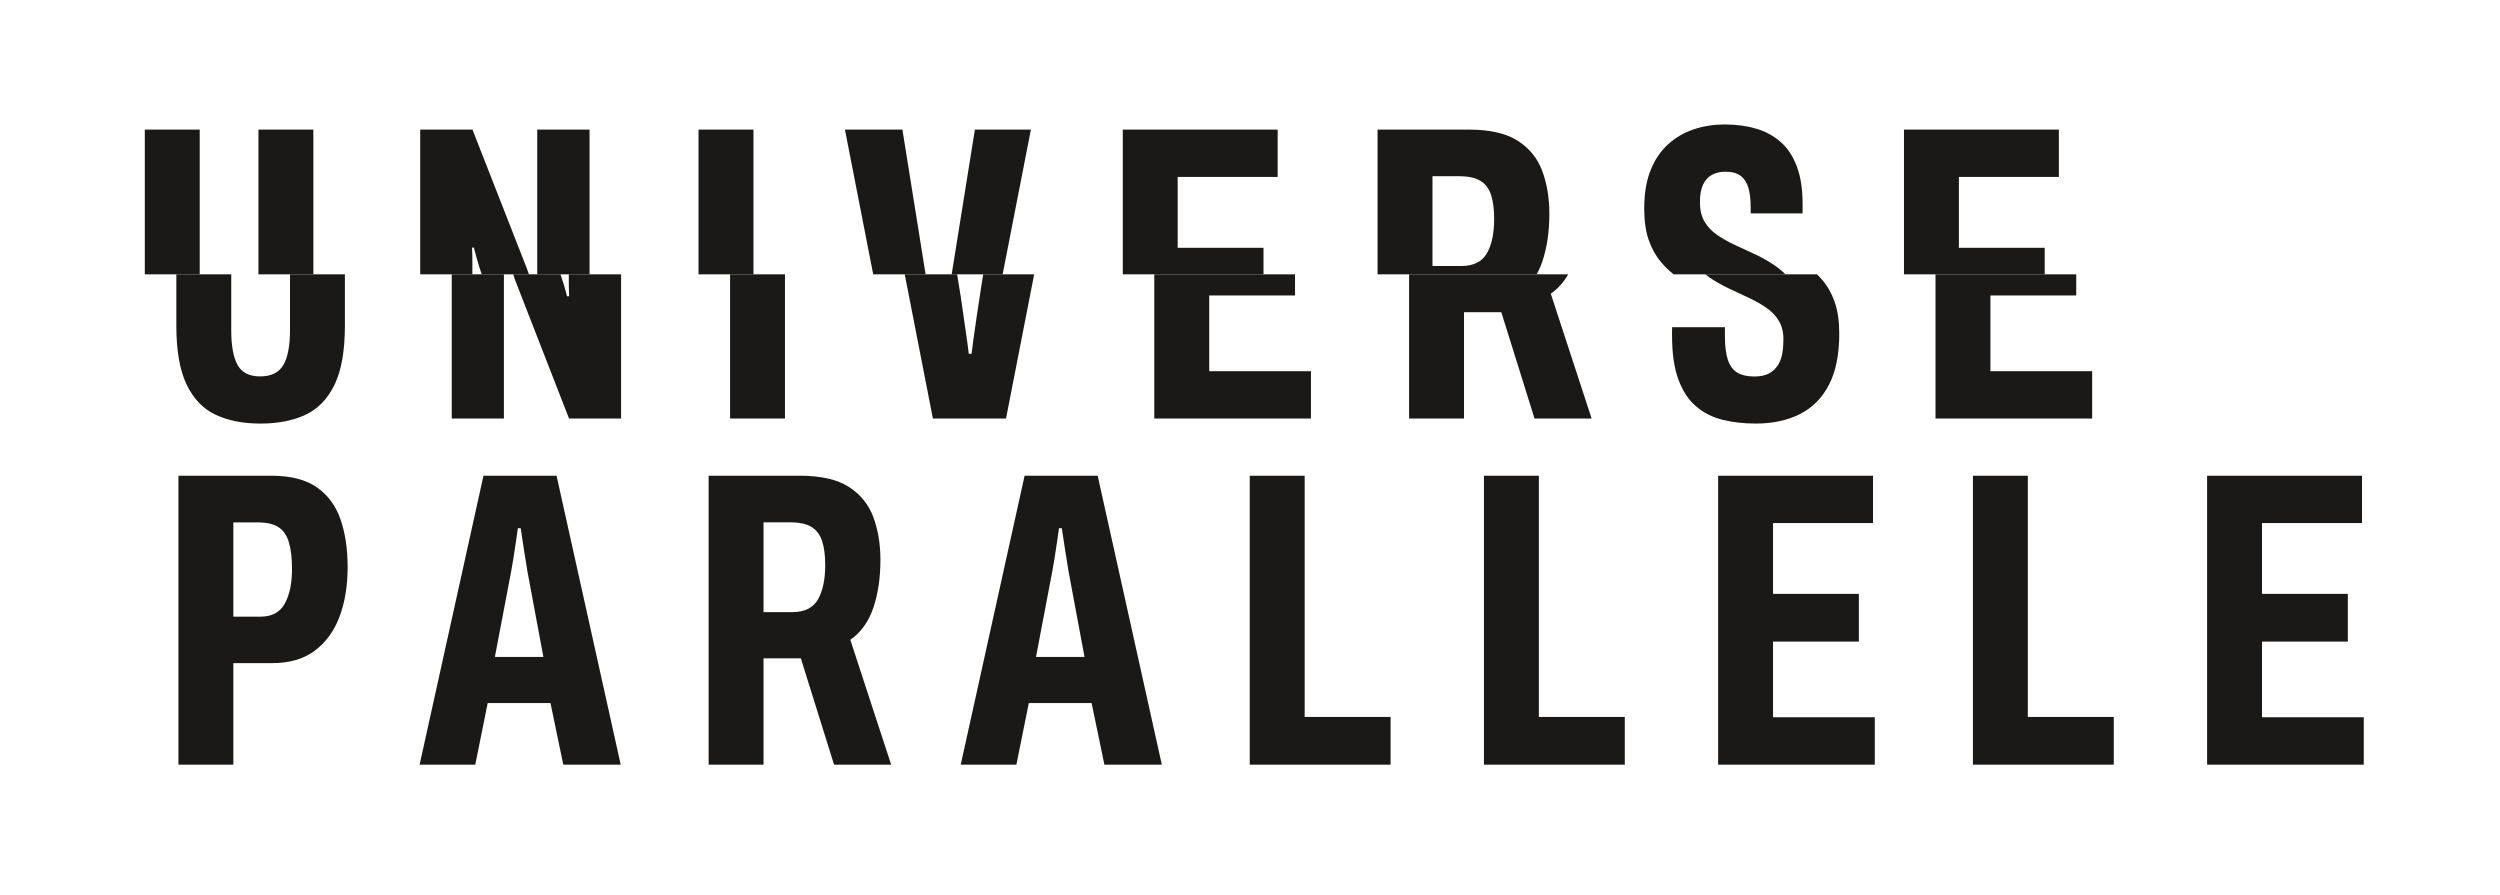
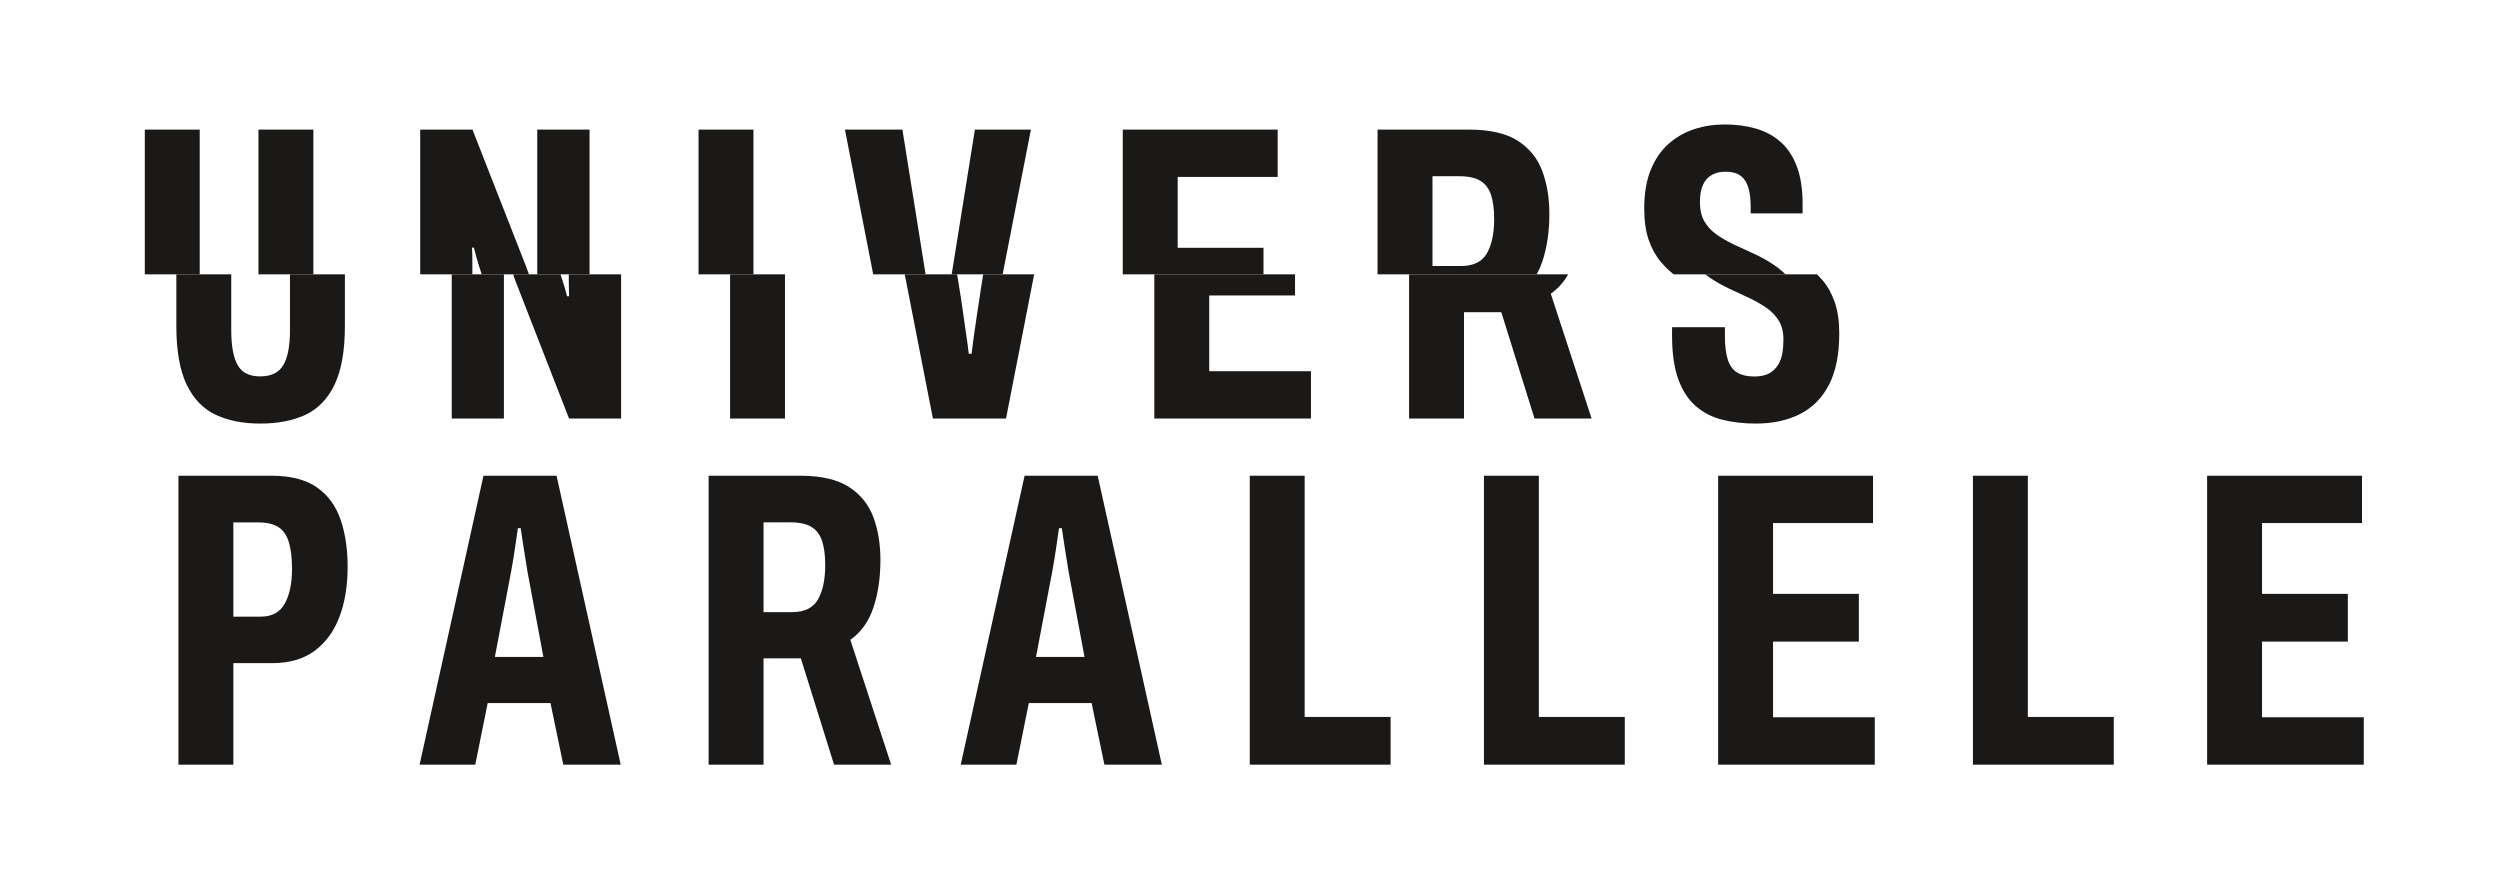
- <svg xmlns="http://www.w3.org/2000/svg" viewBox="-300.0 -300.0 5946.0 2109.2" width="95" height="34" fill="#1A1917" role="img" aria-label="UNIVERSE PARALLELE">
+ <svg xmlns="http://www.w3.org/2000/svg" viewBox="-300.0 -300.0 5946.0 2109.2" width="95" height="34" fill="#1A1917" role="img" aria-label="UNIVERS PARALLELE">
  <defs>
    <clipPath id="hid">
      <rect x="-300.0" y="-300.0" width="5946.0" height="643.0" />
    </clipPath>
    <clipPath id="lod">
      <rect x="-300.0" y="343.0" width="5946.0" height="1466.2" />
    </clipPath>
  </defs>
  <g clip-path="url(#hid)">
-     <path transform="translate(0 686.0) scale(1 -1)" d="M244.2 -12.0Q182.7 -12.0 138.0 8.9Q93.3 29.9 68.8 80.9Q44.4 132.0 44.4 220.6V687.2H175.0V209.8Q175.0 154.5 190.1 127.3Q205.3 100.2 243.7 100.2Q283.2 100.2 299.0 127.3Q314.7 154.5 314.7 209.8V687.2H445.3V220.6Q445.3 132.0 420.9 80.9Q396.4 29.9 351.6 8.9Q306.7 -12.0 244.2 -12.0Z M699.4 0.0V687.2H823.7L952.0 359.7Q955.0 351.8 958.9 340.4Q962.8 329.0 966.7 316.2Q970.6 303.3 973.6 290.8H978.6Q977.8 310.4 977.8 329.2Q977.8 348.0 977.8 359.7V687.2H1102.2V0.0H978.4L849.5 330.9Q845.1 343.8 838.9 364.0Q832.7 384.3 827.0 406.6H822.7Q823.5 390.5 823.5 369.5Q823.5 348.5 823.5 330.9V0.0Z M1361.4 0.0V687.2H1492.0V0.0Z M1843.8 0.0 1709.6 687.2H1846.3L1906.4 312.0Q1910.0 291.6 1913.9 263.1Q1917.9 234.6 1922.2 205.4Q1926.6 176.2 1929.1 154.0H1935.8Q1937.0 165.2 1940.1 187.8Q1943.1 210.3 1947.9 242.0Q1952.6 273.6 1958.5 312.0L2018.7 687.2H2151.9L2017.7 0.0Z M2370.4 0.0V687.2H2738.8V574.6H2501.0V406.1H2705.1V292.7H2501.0V112.6H2743.0V0.0Z M2976.4 0.0V687.2H3193.3Q3268.7 687.2 3310.2 660.4Q3351.6 633.6 3368.3 588.3Q3385.0 543.0 3385.0 487.2Q3385.0 423.0 3368.2 373.2Q3351.3 323.3 3313.4 296.9L3410.5 0.0H3274.7L3195.7 252.9H3107.0V0.0ZM3107.0 362.7H3174.8Q3219.1 362.7 3236.4 392.9Q3253.7 423.1 3253.7 474.7Q3253.7 509.2 3246.3 531.8Q3238.9 554.3 3221.1 565.3Q3203.3 576.3 3170.1 576.3H3107.0Z M3800.8 -12.0Q3758.1 -12.0 3721.9 -3.0Q3685.6 6.0 3658.7 29.1Q3631.9 52.2 3616.8 93.0Q3601.8 133.9 3601.8 197.7Q3601.8 202.1 3601.8 207.6Q3601.8 213.2 3602.0 217.2H3727.5Q3727.5 212.2 3727.5 207.1Q3727.5 202.0 3727.5 197.0Q3727.5 160.0 3734.8 138.8Q3742.2 117.6 3757.6 108.8Q3773.0 100.0 3797.1 100.0Q3811.2 100.0 3822.0 103.1Q3832.9 106.3 3841.6 113.4Q3850.3 120.6 3855.9 130.9Q3861.6 141.2 3864.1 155.4Q3866.7 169.7 3866.7 188.1Q3866.7 214.1 3855.9 232.2Q3845.1 250.3 3826.7 263.0Q3808.2 275.8 3785.7 286.5Q3763.1 297.1 3738.6 308.5Q3714.2 319.9 3691.6 335.0Q3669.0 350.1 3650.6 372.0Q3632.1 393.8 3621.3 424.6Q3610.6 455.4 3610.6 499.4Q3610.6 553.2 3626.0 591.2Q3641.4 629.1 3668.3 653.1Q3695.2 677.0 3729.5 688.2Q3763.9 699.4 3801.8 699.4Q3842.8 699.4 3876.8 689.4Q3910.9 679.4 3935.5 657.4Q3960.2 635.4 3973.7 599.2Q3987.3 563.0 3987.3 510.6V487.8H3863.8V503.0Q3863.8 530.1 3858.4 548.7Q3853.0 567.2 3840.1 577.1Q3827.3 587.0 3803.6 587.0Q3785.7 587.0 3771.9 579.7Q3758.1 572.3 3750.6 556.4Q3743.1 540.5 3743.1 514.4Q3743.1 487.1 3753.9 468.6Q3764.7 450.1 3783.3 437.2Q3801.8 424.4 3824.4 413.7Q3847.0 403.0 3871.3 392.0Q3895.7 381.0 3918.2 366.0Q3940.8 351.0 3959.3 329.4Q3977.9 307.8 3988.7 276.8Q3999.5 245.8 3999.5 202.0Q3999.5 127.8 3975.2 80.6Q3950.8 33.3 3906.2 10.7Q3861.5 -12.0 3800.8 -12.0Z M4228.4 0.0V687.2H4596.8V574.6H4359.0V406.1H4563.1V292.7H4359.0V112.6H4601.0V0.0Z" />
+     <path transform="translate(0 686.0) scale(1 -1)" d="M244.2 -12.0Q182.7 -12.0 138.0 8.9Q93.3 29.9 68.8 80.9Q44.4 132.0 44.4 220.6V687.2H175.0V209.8Q175.0 154.5 190.1 127.3Q205.3 100.2 243.7 100.2Q283.2 100.2 299.0 127.3Q314.7 154.5 314.7 209.8V687.2H445.3V220.6Q445.3 132.0 420.9 80.9Q396.4 29.9 351.6 8.9Q306.7 -12.0 244.2 -12.0Z M699.4 0.0V687.2H823.7L952.0 359.7Q955.0 351.8 958.9 340.4Q962.8 329.0 966.7 316.2Q970.6 303.3 973.6 290.8H978.6Q977.8 310.4 977.8 329.2Q977.8 348.0 977.8 359.7V687.2H1102.2V0.0H978.4L849.5 330.9Q845.1 343.8 838.9 364.0Q832.7 384.3 827.0 406.6H822.7Q823.5 390.5 823.5 369.5Q823.5 348.5 823.5 330.9V0.0Z M1361.4 0.0V687.2H1492.0V0.0Z M1843.8 0.0 1709.6 687.2H1846.3L1906.4 312.0Q1910.0 291.6 1913.9 263.1Q1917.9 234.6 1922.2 205.4Q1926.6 176.2 1929.1 154.0H1935.8Q1937.0 165.2 1940.1 187.8Q1943.1 210.3 1947.9 242.0Q1952.6 273.6 1958.5 312.0L2018.7 687.2H2151.9L2017.7 0.0Z M2370.4 0.0V687.2H2738.8V574.6H2501.0V406.1H2705.1V292.7H2501.0V112.6H2743.0V0.0Z M2976.4 0.0V687.2H3193.3Q3268.7 687.2 3310.2 660.4Q3351.6 633.6 3368.3 588.3Q3385.0 543.0 3385.0 487.2Q3385.0 423.0 3368.2 373.2Q3351.3 323.3 3313.4 296.9L3410.5 0.0H3274.7L3195.7 252.9H3107.0V0.0ZM3107.0 362.7H3174.8Q3219.1 362.7 3236.4 392.9Q3253.7 423.1 3253.7 474.7Q3253.7 509.2 3246.3 531.8Q3238.9 554.3 3221.1 565.3Q3203.3 576.3 3170.1 576.3H3107.0Z M3800.8 -12.0Q3758.1 -12.0 3721.9 -3.0Q3685.6 6.0 3658.7 29.1Q3631.9 52.2 3616.8 93.0Q3601.8 133.9 3601.8 197.7Q3601.8 202.1 3601.8 207.6Q3601.8 213.2 3602.0 217.2H3727.5Q3727.5 212.2 3727.5 207.1Q3727.5 202.0 3727.5 197.0Q3727.5 160.0 3734.8 138.8Q3742.2 117.6 3757.6 108.8Q3773.0 100.0 3797.1 100.0Q3811.2 100.0 3822.0 103.1Q3832.9 106.3 3841.6 113.4Q3850.3 120.6 3855.9 130.9Q3861.6 141.2 3864.1 155.4Q3866.7 169.7 3866.7 188.1Q3866.7 214.1 3855.9 232.2Q3845.1 250.3 3826.7 263.0Q3808.2 275.8 3785.7 286.5Q3763.1 297.1 3738.6 308.5Q3714.2 319.9 3691.6 335.0Q3669.0 350.1 3650.6 372.0Q3632.1 393.8 3621.3 424.6Q3610.6 455.4 3610.6 499.4Q3610.6 553.2 3626.0 591.2Q3641.4 629.1 3668.3 653.1Q3695.2 677.0 3729.5 688.2Q3763.9 699.4 3801.8 699.4Q3842.8 699.4 3876.8 689.4Q3910.9 679.4 3935.5 657.4Q3960.2 635.4 3973.7 599.2Q3987.3 563.0 3987.3 510.6V487.8H3863.8V503.0Q3863.8 530.1 3858.4 548.7Q3853.0 567.2 3840.1 577.1Q3827.3 587.0 3803.6 587.0Q3785.7 587.0 3771.9 579.7Q3758.1 572.3 3750.6 556.4Q3743.1 540.5 3743.1 514.4Q3743.1 487.1 3753.9 468.6Q3764.7 450.1 3783.3 437.2Q3801.8 424.4 3824.4 413.7Q3847.0 403.0 3871.3 392.0Q3895.7 381.0 3918.2 366.0Q3940.8 351.0 3959.3 329.4Q3977.9 307.8 3988.7 276.8Q3999.5 245.8 3999.5 202.0Q3999.5 127.8 3975.2 80.6Q3950.8 33.3 3906.2 10.7Q3861.5 -12.0 3800.8 -12.0Z" />
    <path transform="translate(0 1509.2) scale(1 -1)" d="M49.4 0.0V687.2H269.7Q338.6 687.2 378.1 659.9Q417.6 632.6 434.7 583.7Q451.8 534.8 451.8 470.3Q451.8 403.0 432.4 351.6Q413.0 300.3 373.4 270.8Q333.8 241.4 272.2 241.4H180.0V0.0ZM180.0 352.0H245.1Q285.1 352.0 302.3 383.0Q319.5 414.0 319.5 465.1Q319.5 505.0 311.9 529.5Q304.3 554.1 286.9 565.1Q269.5 576.1 238.9 576.1H180.0Z M623.0 0.0 774.9 687.2H948.7L1101.3 0.0H964.7L934.3 146.4H784.9L755.4 0.0ZM802.0 256.1H917.4L879.2 461.0Q878.2 467.7 876.3 479.5Q874.4 491.4 872.0 506.0Q869.6 520.6 867.5 535.2Q865.4 549.7 863.4 562.4H856.7Q854.7 547.3 851.8 528.1Q849.0 508.9 846.1 490.7Q843.2 472.5 841.0 461.0Z M1310.4 0.0V687.2H1527.3Q1602.7 687.2 1644.2 660.4Q1685.6 633.6 1702.3 588.3Q1719.0 543.0 1719.0 487.2Q1719.0 423.0 1702.2 373.2Q1685.3 323.3 1647.4 296.9L1744.5 0.0H1608.7L1529.7 252.9H1441.0V0.0ZM1441.0 362.7H1508.8Q1553.1 362.7 1570.4 392.9Q1587.7 423.1 1587.7 474.7Q1587.7 509.2 1580.3 531.8Q1572.9 554.3 1555.1 565.3Q1537.3 576.3 1504.1 576.3H1441.0Z M1910.0 0.0 2061.9 687.2H2235.7L2388.3 0.0H2251.7L2221.3 146.4H2071.9L2042.4 0.0ZM2089.0 256.1H2204.4L2166.2 461.0Q2165.2 467.7 2163.3 479.5Q2161.4 491.4 2159.0 506.0Q2156.6 520.6 2154.5 535.2Q2152.4 549.7 2150.4 562.4H2143.7Q2141.7 547.3 2138.8 528.1Q2136.0 508.9 2133.1 490.7Q2130.2 472.5 2128.0 461.0Z M2597.4 0.0V687.2H2728.0V113.4H2932.4V0.0Z M3154.4 0.0V687.2H3285.0V113.4H3489.4V0.0Z M3711.4 0.0V687.2H4079.8V574.6H3842.0V406.1H4046.1V292.7H3842.0V112.6H4084.0V0.0Z M4317.4 0.0V687.2H4448.0V113.4H4652.4V0.0Z M4874.4 0.0V687.2H5242.8V574.6H5005.0V406.1H5209.1V292.7H5005.0V112.6H5247.0V0.0Z" />
  </g>
  <g clip-path="url(#lod)">
-     <path transform="translate(75.0 686.0) scale(1 -1)" d="M244.2 -12.0Q182.7 -12.0 138.0 8.9Q93.3 29.9 68.8 80.9Q44.4 132.0 44.4 220.6V687.2H175.0V209.8Q175.0 154.5 190.1 127.3Q205.3 100.2 243.7 100.2Q283.2 100.2 299.0 127.3Q314.7 154.5 314.7 209.8V687.2H445.3V220.6Q445.3 132.0 420.9 80.9Q396.4 29.9 351.6 8.9Q306.7 -12.0 244.2 -12.0Z M699.4 0.0V687.2H823.7L952.0 359.7Q955.0 351.8 958.9 340.4Q962.8 329.0 966.7 316.2Q970.6 303.3 973.6 290.8H978.6Q977.8 310.4 977.8 329.2Q977.8 348.0 977.8 359.7V687.2H1102.2V0.0H978.4L849.5 330.9Q845.1 343.8 838.9 364.0Q832.7 384.3 827.0 406.6H822.7Q823.5 390.5 823.5 369.5Q823.5 348.5 823.5 330.9V0.0Z M1361.4 0.0V687.2H1492.0V0.0Z M1843.8 0.0 1709.6 687.2H1846.3L1906.4 312.0Q1910.0 291.6 1913.9 263.1Q1917.9 234.6 1922.2 205.4Q1926.6 176.2 1929.1 154.0H1935.8Q1937.0 165.2 1940.1 187.8Q1943.1 210.3 1947.9 242.0Q1952.6 273.6 1958.5 312.0L2018.7 687.2H2151.9L2017.7 0.0Z M2370.4 0.0V687.2H2738.8V574.6H2501.0V406.1H2705.1V292.7H2501.0V112.6H2743.0V0.0Z M2976.4 0.0V687.2H3193.3Q3268.7 687.2 3310.2 660.4Q3351.6 633.6 3368.3 588.3Q3385.0 543.0 3385.0 487.2Q3385.0 423.0 3368.2 373.2Q3351.3 323.3 3313.4 296.9L3410.5 0.0H3274.7L3195.7 252.9H3107.0V0.0ZM3107.0 362.7H3174.8Q3219.1 362.7 3236.4 392.9Q3253.7 423.1 3253.7 474.7Q3253.7 509.2 3246.3 531.8Q3238.9 554.3 3221.1 565.3Q3203.3 576.3 3170.1 576.3H3107.0Z M3800.8 -12.0Q3758.1 -12.0 3721.9 -3.0Q3685.6 6.0 3658.7 29.1Q3631.9 52.2 3616.8 93.0Q3601.8 133.9 3601.8 197.7Q3601.8 202.1 3601.8 207.6Q3601.8 213.2 3602.0 217.2H3727.5Q3727.5 212.2 3727.5 207.1Q3727.5 202.0 3727.5 197.0Q3727.5 160.0 3734.8 138.8Q3742.2 117.6 3757.6 108.8Q3773.0 100.0 3797.1 100.0Q3811.2 100.0 3822.0 103.1Q3832.9 106.3 3841.6 113.4Q3850.3 120.6 3855.9 130.9Q3861.6 141.2 3864.1 155.4Q3866.7 169.7 3866.7 188.1Q3866.7 214.1 3855.9 232.2Q3845.1 250.3 3826.7 263.0Q3808.2 275.8 3785.7 286.5Q3763.1 297.1 3738.6 308.5Q3714.2 319.9 3691.6 335.0Q3669.0 350.1 3650.6 372.0Q3632.1 393.8 3621.3 424.6Q3610.6 455.4 3610.6 499.4Q3610.6 553.2 3626.0 591.2Q3641.4 629.1 3668.3 653.1Q3695.2 677.0 3729.5 688.2Q3763.9 699.4 3801.8 699.4Q3842.8 699.4 3876.8 689.4Q3910.9 679.4 3935.5 657.4Q3960.2 635.4 3973.7 599.2Q3987.3 563.0 3987.3 510.6V487.8H3863.8V503.0Q3863.8 530.1 3858.4 548.7Q3853.0 567.2 3840.1 577.1Q3827.3 587.0 3803.6 587.0Q3785.7 587.0 3771.9 579.7Q3758.1 572.3 3750.6 556.4Q3743.1 540.5 3743.1 514.4Q3743.1 487.1 3753.9 468.6Q3764.7 450.1 3783.3 437.2Q3801.8 424.4 3824.4 413.7Q3847.0 403.0 3871.3 392.0Q3895.7 381.0 3918.2 366.0Q3940.8 351.0 3959.3 329.4Q3977.9 307.8 3988.7 276.8Q3999.5 245.8 3999.5 202.0Q3999.5 127.8 3975.2 80.6Q3950.8 33.3 3906.2 10.7Q3861.5 -12.0 3800.8 -12.0Z M4228.4 0.0V687.2H4596.8V574.6H4359.0V406.1H4563.1V292.7H4359.0V112.6H4601.0V0.0Z" />
+     <path transform="translate(75.0 686.0) scale(1 -1)" d="M244.2 -12.0Q182.7 -12.0 138.0 8.9Q93.3 29.9 68.8 80.9Q44.4 132.0 44.4 220.6V687.2H175.0V209.8Q175.0 154.5 190.1 127.3Q205.3 100.2 243.7 100.2Q283.2 100.2 299.0 127.3Q314.7 154.5 314.7 209.8V687.2H445.3V220.6Q445.3 132.0 420.9 80.9Q396.4 29.9 351.6 8.9Q306.7 -12.0 244.2 -12.0Z M699.4 0.0V687.2H823.7L952.0 359.7Q955.0 351.8 958.9 340.4Q962.8 329.0 966.7 316.2Q970.6 303.3 973.6 290.8H978.6Q977.8 310.4 977.8 329.2Q977.8 348.0 977.8 359.7V687.2H1102.2V0.0H978.4L849.5 330.9Q845.1 343.8 838.9 364.0Q832.7 384.3 827.0 406.6H822.7Q823.5 390.5 823.5 369.5Q823.5 348.5 823.5 330.9V0.0Z M1361.4 0.0V687.2H1492.0V0.0Z M1843.8 0.0 1709.6 687.2H1846.3L1906.4 312.0Q1910.0 291.6 1913.9 263.1Q1917.9 234.6 1922.2 205.4Q1926.6 176.2 1929.1 154.0H1935.8Q1937.0 165.2 1940.1 187.8Q1943.1 210.3 1947.9 242.0Q1952.6 273.6 1958.5 312.0L2018.7 687.2H2151.9L2017.7 0.0Z M2370.4 0.0V687.2H2738.8V574.6H2501.0V406.1H2705.1V292.7H2501.0V112.6H2743.0V0.0Z M2976.4 0.0V687.2H3193.3Q3268.7 687.2 3310.2 660.4Q3351.6 633.6 3368.3 588.3Q3385.0 543.0 3385.0 487.2Q3385.0 423.0 3368.2 373.2Q3351.3 323.3 3313.4 296.9L3410.5 0.0H3274.7L3195.7 252.9H3107.0V0.0ZM3107.0 362.7H3174.8Q3219.1 362.7 3236.4 392.9Q3253.7 423.1 3253.7 474.7Q3253.7 509.2 3246.3 531.8Q3238.9 554.3 3221.1 565.3Q3203.3 576.3 3170.1 576.3H3107.0Z M3800.8 -12.0Q3758.1 -12.0 3721.9 -3.0Q3685.6 6.0 3658.7 29.1Q3631.9 52.2 3616.8 93.0Q3601.8 133.9 3601.8 197.7Q3601.8 202.1 3601.8 207.6Q3601.8 213.2 3602.0 217.2H3727.5Q3727.5 212.2 3727.5 207.1Q3727.5 202.0 3727.5 197.0Q3727.5 160.0 3734.8 138.8Q3742.2 117.6 3757.6 108.8Q3773.0 100.0 3797.1 100.0Q3811.2 100.0 3822.0 103.1Q3832.9 106.3 3841.6 113.4Q3850.3 120.6 3855.9 130.9Q3861.6 141.2 3864.1 155.4Q3866.7 169.7 3866.7 188.1Q3866.7 214.1 3855.9 232.2Q3845.1 250.3 3826.7 263.0Q3808.2 275.8 3785.7 286.5Q3763.1 297.1 3738.6 308.5Q3714.2 319.9 3691.6 335.0Q3669.0 350.1 3650.6 372.0Q3632.1 393.8 3621.3 424.6Q3610.6 455.4 3610.6 499.4Q3610.6 553.2 3626.0 591.2Q3641.4 629.1 3668.3 653.1Q3695.2 677.0 3729.5 688.2Q3763.9 699.4 3801.8 699.4Q3842.8 699.4 3876.8 689.4Q3910.9 679.4 3935.5 657.4Q3960.2 635.4 3973.7 599.2Q3987.3 563.0 3987.3 510.6V487.8H3863.8V503.0Q3863.8 530.1 3858.4 548.7Q3853.0 567.2 3840.1 577.1Q3827.3 587.0 3803.6 587.0Q3785.7 587.0 3771.9 579.7Q3758.1 572.3 3750.6 556.4Q3743.1 540.5 3743.1 514.4Q3743.1 487.1 3753.9 468.6Q3764.7 450.1 3783.3 437.2Q3801.8 424.4 3824.4 413.7Q3847.0 403.0 3871.3 392.0Q3895.7 381.0 3918.2 366.0Q3940.8 351.0 3959.3 329.4Q3977.9 307.8 3988.7 276.8Q3999.5 245.8 3999.5 202.0Q3999.5 127.8 3975.2 80.6Q3950.8 33.3 3906.2 10.7Q3861.5 -12.0 3800.8 -12.0Z" />
    <path transform="translate(75.0 1509.2) scale(1 -1)" d="M49.4 0.0V687.2H269.7Q338.6 687.2 378.1 659.9Q417.6 632.6 434.7 583.7Q451.8 534.8 451.8 470.3Q451.8 403.0 432.4 351.6Q413.0 300.3 373.4 270.8Q333.8 241.4 272.2 241.4H180.0V0.0ZM180.0 352.0H245.1Q285.1 352.0 302.3 383.0Q319.5 414.0 319.5 465.1Q319.5 505.0 311.9 529.5Q304.3 554.1 286.9 565.1Q269.5 576.1 238.9 576.1H180.0Z M623.0 0.0 774.9 687.2H948.7L1101.3 0.0H964.7L934.3 146.4H784.9L755.4 0.0ZM802.0 256.1H917.4L879.2 461.0Q878.2 467.7 876.3 479.5Q874.4 491.4 872.0 506.0Q869.6 520.6 867.5 535.2Q865.4 549.7 863.4 562.4H856.7Q854.7 547.3 851.8 528.1Q849.0 508.9 846.1 490.7Q843.2 472.5 841.0 461.0Z M1310.4 0.0V687.2H1527.3Q1602.7 687.2 1644.2 660.4Q1685.6 633.6 1702.3 588.3Q1719.0 543.0 1719.0 487.2Q1719.0 423.0 1702.2 373.2Q1685.3 323.3 1647.4 296.9L1744.5 0.0H1608.7L1529.7 252.9H1441.0V0.0ZM1441.0 362.7H1508.8Q1553.1 362.7 1570.4 392.9Q1587.7 423.1 1587.7 474.7Q1587.7 509.2 1580.3 531.8Q1572.9 554.3 1555.1 565.3Q1537.3 576.3 1504.1 576.3H1441.0Z M1910.0 0.0 2061.9 687.2H2235.7L2388.3 0.0H2251.7L2221.3 146.4H2071.9L2042.4 0.0ZM2089.0 256.1H2204.4L2166.2 461.0Q2165.2 467.7 2163.3 479.5Q2161.4 491.4 2159.0 506.0Q2156.6 520.6 2154.5 535.2Q2152.4 549.7 2150.4 562.4H2143.7Q2141.7 547.3 2138.8 528.1Q2136.0 508.9 2133.1 490.7Q2130.2 472.5 2128.0 461.0Z M2597.4 0.0V687.2H2728.0V113.4H2932.4V0.0Z M3154.4 0.0V687.2H3285.0V113.4H3489.4V0.0Z M3711.4 0.0V687.2H4079.8V574.6H3842.0V406.1H4046.1V292.7H3842.0V112.6H4084.0V0.0Z M4317.4 0.0V687.2H4448.0V113.4H4652.4V0.0Z M4874.4 0.0V687.2H5242.8V574.6H5005.0V406.1H5209.1V292.7H5005.0V112.6H5247.0V0.0Z" />
  </g>
</svg>
